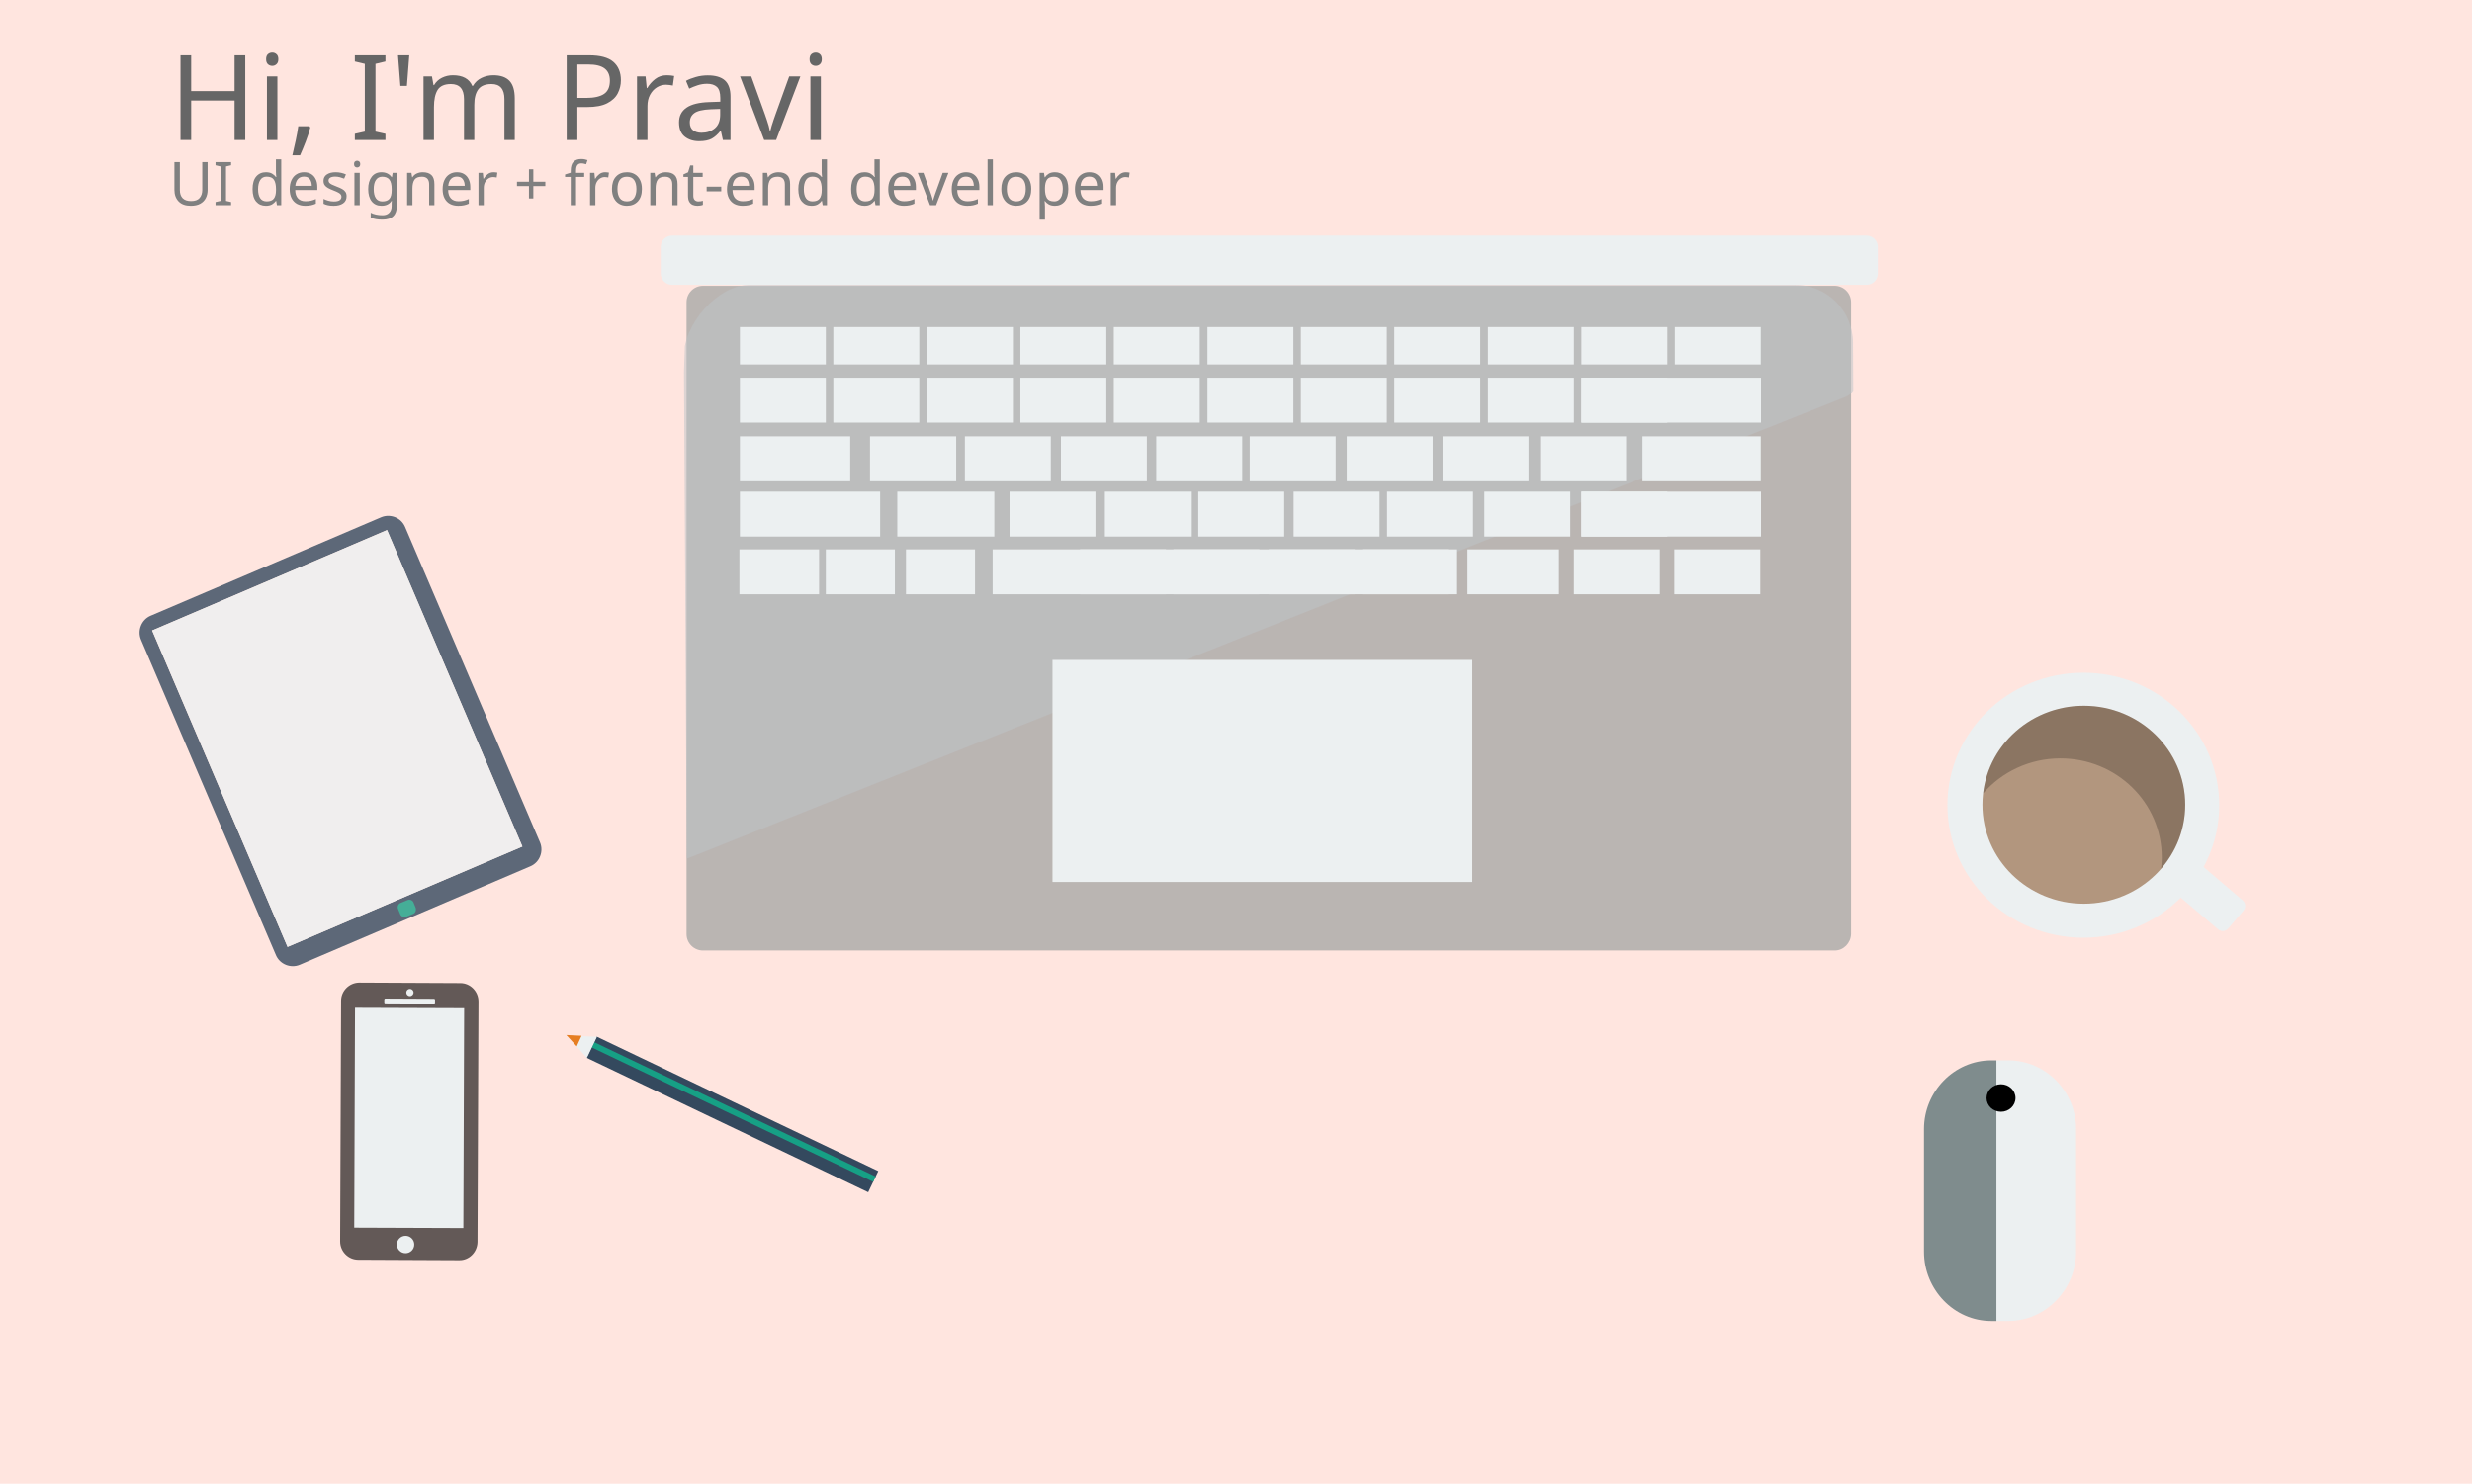
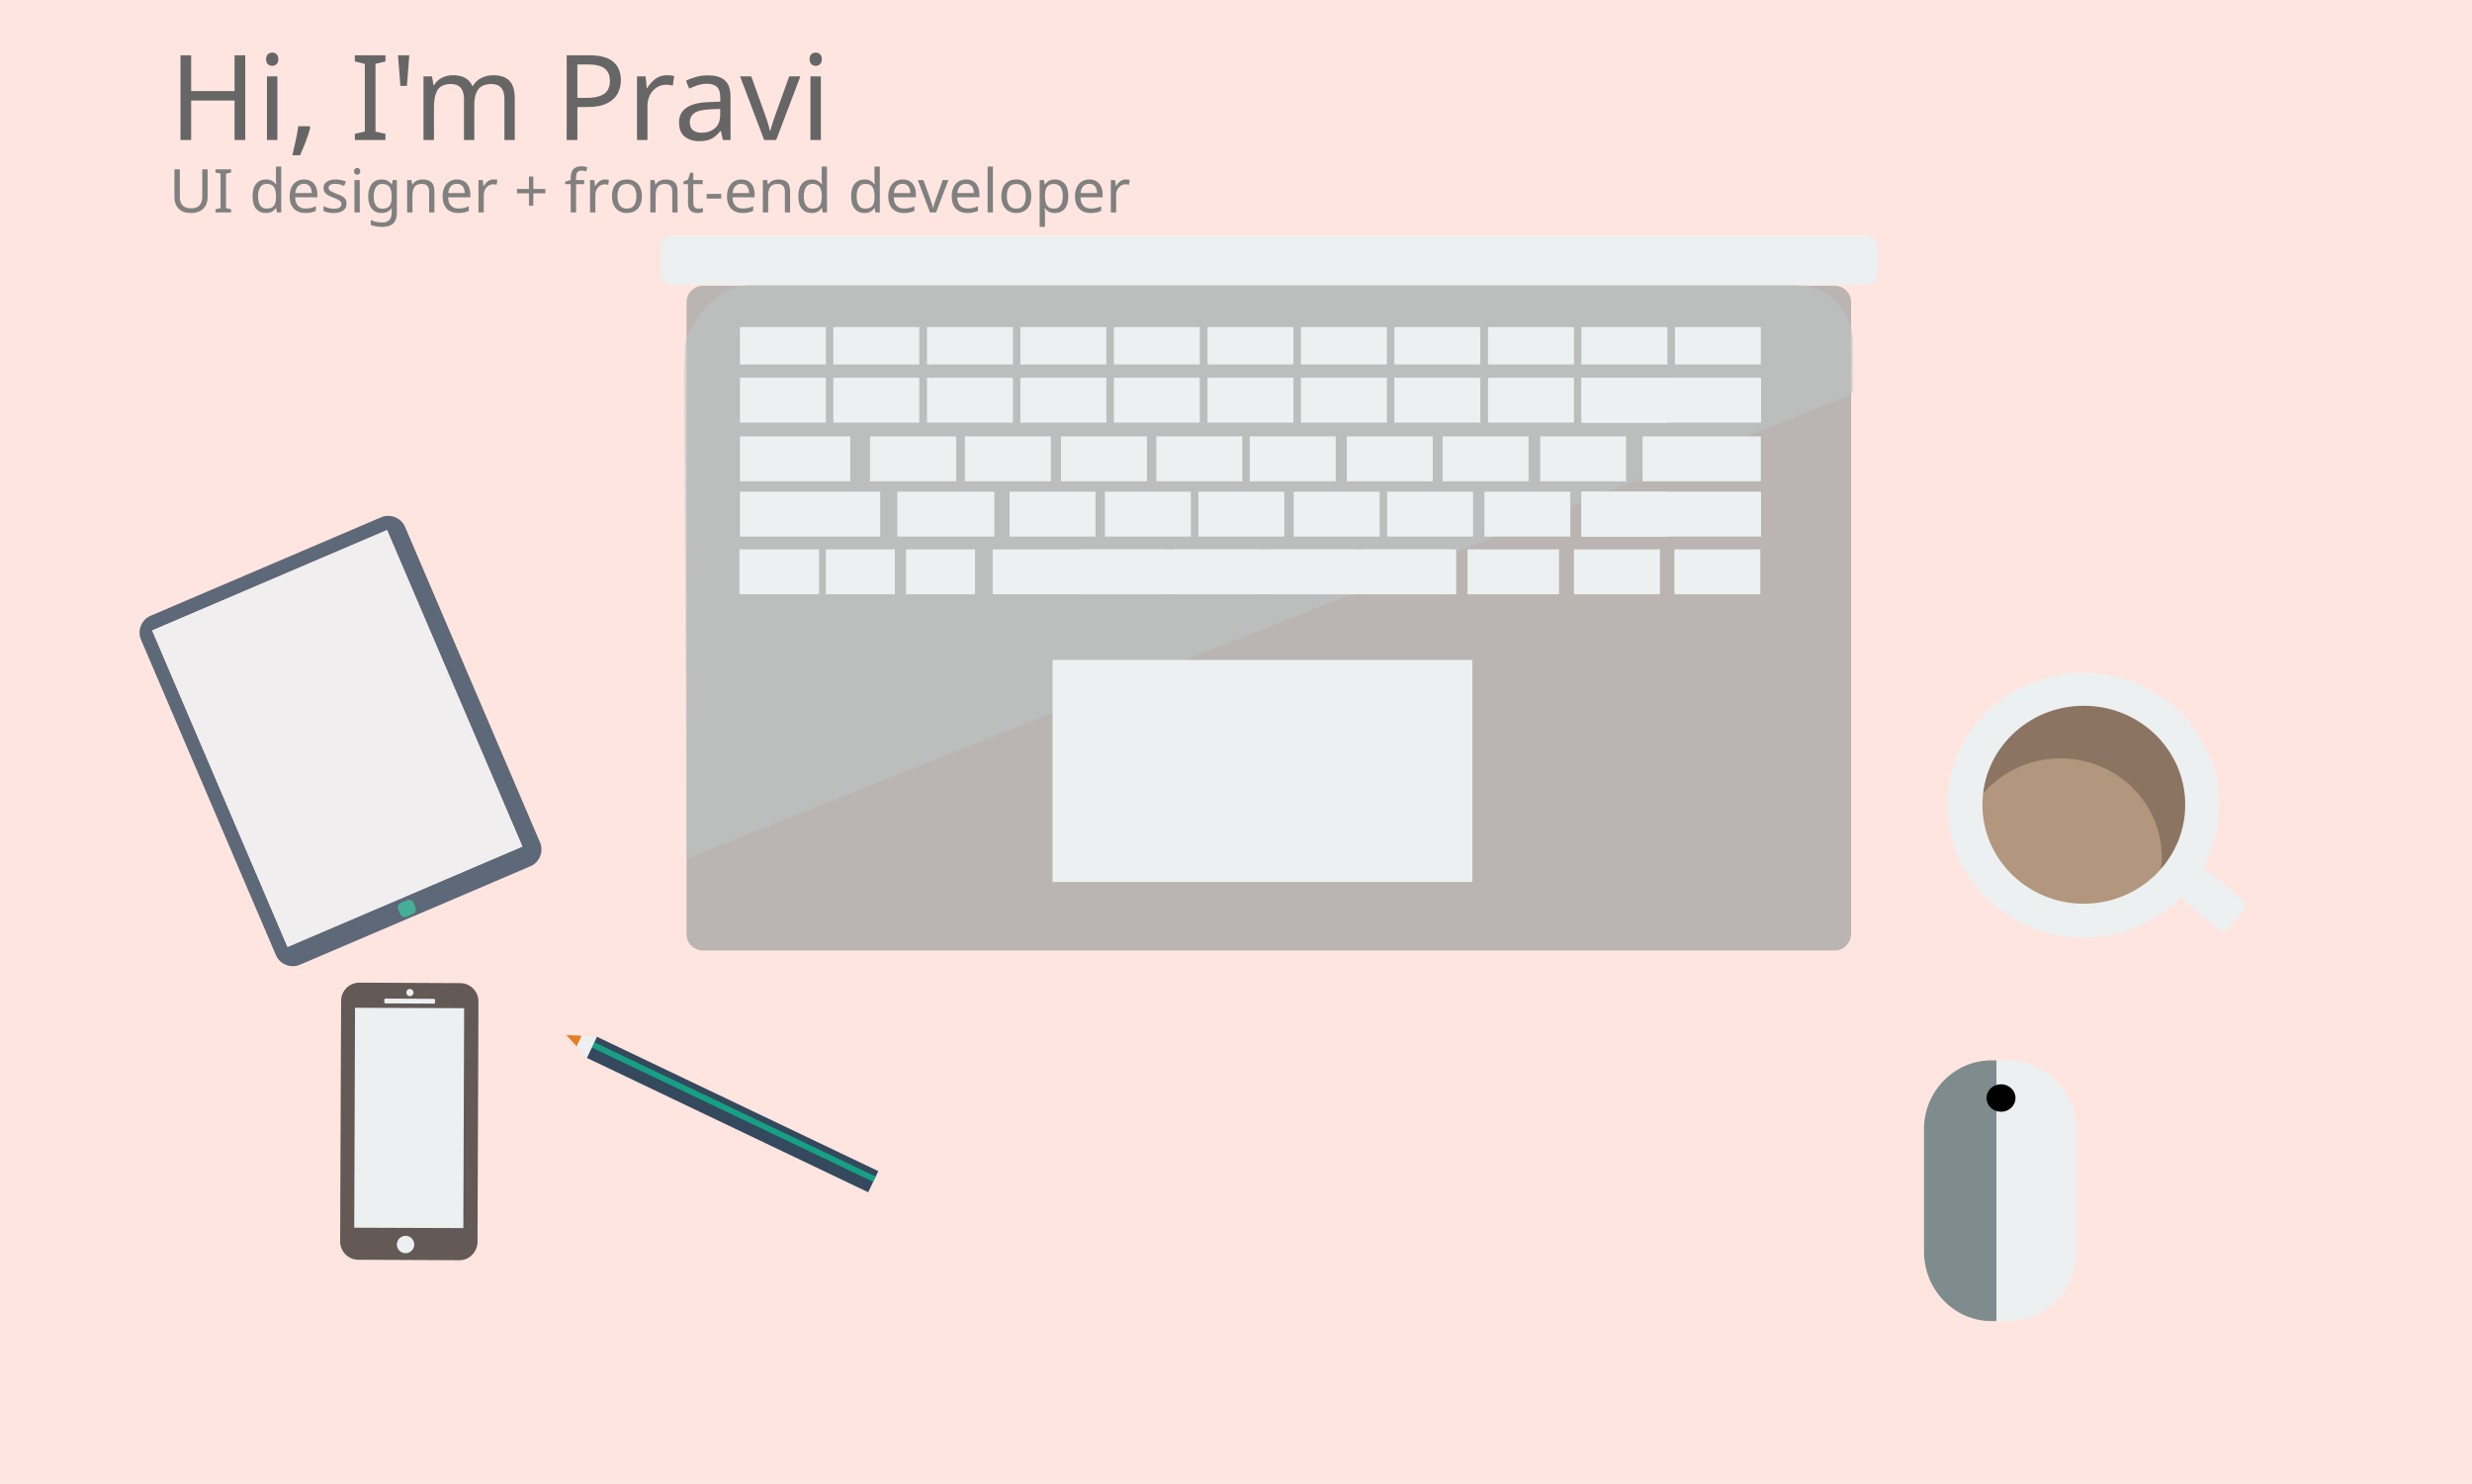
<svg xmlns="http://www.w3.org/2000/svg" xmlns:xlink="http://www.w3.org/1999/xlink" version="1.1" x="0px" y="0px" viewBox="0 0 1024 614.7" style="enable-background:new 0 0 1024 614.7;" xml:space="preserve">
  <style type="text/css">
	.st0{opacity:0.47;fill:#FFC7BB;}
	.st1{fill:#ECF0F1;}
	.st2{opacity:0.5;fill:#773C0C;}
	.st3{opacity:0.22;}
	.st4{fill:#34495E;}
	.st5{fill:#16A085;}
	.st6{fill:#E67E22;}
	.st7{opacity:0.8;}
	.st8{opacity:0.61;}
	.st9{opacity:0.54;fill:#7F8C8D;}
	.st10{opacity:0.52;}
	.st11{clip-path:url(#SVGID_2_);fill:#BDC3C7;}
	.st12{fill:#7F8C8D;}
	
	
        .em {
            fill:#666666;
			font-size:13mm;
        }
    
</style>
  <g id="Layer_1">
    <rect x="0" class="st0" width="1024" height="614.7" />
    <g>
      <ellipse class="st1" cx="863" cy="333.6" rx="56.3" ry="54.9" />
      <ellipse class="st2" cx="863.2" cy="333.4" rx="42" ry="41" />
      <path class="st3" d="M853.5,314.2c23.2,0,42,18.3,42,41c0,1.6-0.1,3.1-0.3,4.7c6.2-7.1,10-16.4,10-26.5c0-22.6-18.8-41-42-41    c-21.6,0-39.4,15.9-41.7,36.3C829.2,319.8,840.7,314.2,853.5,314.2z" />
      <path class="st1" d="M929.4,377.2l-6.4,7.5c-1.1,1.2-2.9,1.4-4.2,0.3l-22.7-19.3c-1.2-1.1-1.4-2.9-0.3-4.2l6.4-7.5    c1.1-1.2,2.9-1.4,4.2-0.3L929,373C930.3,374.1,930.4,376,929.4,377.2z" />
    </g>
    <g>
      <g>
        <g>
          <rect x="298.5" y="397.1" transform="matrix(0.431 -0.9024 0.9024 0.431 -244.0363 536.4257)" class="st4" width="9.7" height="129.3" />
          <rect x="302.6" y="396" transform="matrix(0.431 -0.9024 0.9024 0.431 -242.7575 536.2754)" class="st5" width="2.4" height="129.3" />
        </g>
        <polygon class="st1" points="247.3,429.5 243.1,438.3 235,429.1    " />
        <polygon class="st6" points="240.9,429.1 238.9,433.5 234.6,428.8    " />
      </g>
      <g>
        <g>
          <g class="st7">
            <path class="st4" d="M167.8,218.3c-1.6-3.8-6.1-5.6-9.9-4l-95.5,40.8c-3.8,1.6-5.6,6.1-4,9.9l55.9,130.7c1.6,3.8,6.1,5.6,9.9,4       l95.5-40.8c3.8-1.6,5.6-6.1,4-9.9L167.8,218.3z M216.4,350.7l-97.3,41.6L63,261.2l97.3-41.6L216.4,350.7z" />
            <rect x="86.8" y="234.7" transform="matrix(-0.9195 0.393 -0.393 -0.9195 388.4407 532.4279)" class="st1" width="105.8" height="142.6" />
            <path class="st5" d="M171.2,378.6l-2.9,1.2c-0.9,0.4-2.1,0-2.5-1l-0.9-2.2c-0.4-0.9,0-2.1,1-2.5l2.9-1.2c0.9-0.4,2.1,0,2.5,1       l0.9,2.2C172.5,377.1,172.1,378.2,171.2,378.6z" />
          </g>
        </g>
      </g>
      <g>
        <path class="st8" d="M190.2,522.1l-41.8-0.2c-4.1,0-7.5-3.4-7.5-7.6l0.4-99.7c0-4.1,3.4-7.5,7.6-7.5l41.8,0.2     c4.1,0,7.5,3.4,7.5,7.6l-0.4,99.7C197.7,518.8,194.3,522.2,190.2,522.1z" />
        <rect x="146.9" y="417.6" transform="matrix(1 3.615147e-03 -3.615147e-03 1 1.6756 -0.6097)" class="st1" width="45.2" height="91.1" />
        <circle class="st1" cx="169.8" cy="411.2" r="1.5" />
        <circle class="st1" cx="168" cy="515.6" r="3.6" />
        <path class="st1" d="M179.8,415.8l-20.2-0.1c-0.2,0-0.4-0.2-0.4-0.4l0-1.2c0-0.2,0.2-0.4,0.4-0.4l20.2,0.1c0.2,0,0.4,0.2,0.4,0.4     l0,1.2C180.2,415.6,180,415.8,179.8,415.8z" />
      </g>
    </g>
  </g>
  <g id="Layer_2">
    <g id="laptop_1_">
      <path class="st9" d="M760,393.8H291.2c-3.7,0-6.8-3-6.8-6.8V125.2c0-3.7,3-6.8,6.8-6.8H760c3.7,0,6.8,3,6.8,6.8V387    C766.7,390.7,763.7,393.8,760,393.8z" />
      <g class="st10">
        <defs>
          <path id="SVGID_1_" class="st10" d="M764.6,164.4l-479.2,191c-4.3,1.7-8.9-1.5-8.7-6.1l7.8-229.4c0.1-3.4,2.9-6.1,6.3-6.1h469.5      c3.4,0,6.2,2.7,6.3,6l1.9,38.4C768.7,160.9,767.1,163.4,764.6,164.4z" />
        </defs>
        <clipPath id="SVGID_2_">
          <use xlink:href="#SVGID_1_" style="overflow:visible;" />
        </clipPath>
        <path class="st11" d="M744.9,378.5L308.7,381c-13.3,0.1-24.1-10.6-24.2-23.9l-1.2-209.5c-0.1-13.3,13.9-29.5,27.2-29.6l432.9,0     c13.3-0.1,24.1,10.6,24.2,23.9l1.2,212.4C768.9,367.6,758.2,378.4,744.9,378.5z" />
      </g>
      <rect x="436" y="273.4" class="st1" width="173.9" height="92" />
      <g>
        <g>
          <rect x="693.8" y="135.5" class="st1" width="35.6" height="15.5" />
        </g>
        <g>
          <rect x="655.1" y="135.5" class="st1" width="35.6" height="15.5" />
        </g>
        <g>
          <rect x="616.4" y="135.5" class="st1" width="35.6" height="15.5" />
        </g>
        <g>
          <rect x="577.6" y="135.5" class="st1" width="35.6" height="15.5" />
        </g>
        <g>
          <rect x="538.9" y="135.5" class="st1" width="35.6" height="15.5" />
        </g>
        <g>
          <rect x="500.2" y="135.5" class="st1" width="35.6" height="15.5" />
        </g>
        <g>
          <rect x="461.4" y="135.5" class="st1" width="35.6" height="15.5" />
        </g>
        <g>
          <rect x="422.7" y="135.5" class="st1" width="35.6" height="15.5" />
        </g>
        <g>
          <rect x="384" y="135.5" class="st1" width="35.6" height="15.5" />
        </g>
        <g>
          <rect x="345.2" y="135.5" class="st1" width="35.6" height="15.5" />
        </g>
        <g>
          <rect x="306.5" y="135.5" class="st1" width="35.6" height="15.5" />
        </g>
      </g>
      <g>
        <g>
          <rect x="655.1" y="156.5" class="st1" width="74.4" height="18.6" />
        </g>
        <g>
          <rect x="655.1" y="156.5" class="st1" width="35.6" height="18.6" />
        </g>
        <g>
          <rect x="616.4" y="156.5" class="st1" width="35.6" height="18.6" />
        </g>
        <g>
          <rect x="577.6" y="156.5" class="st1" width="35.6" height="18.6" />
        </g>
        <g>
          <rect x="538.9" y="156.5" class="st1" width="35.6" height="18.6" />
        </g>
        <g>
          <rect x="500.2" y="156.5" class="st1" width="35.6" height="18.6" />
        </g>
        <g>
          <rect x="461.4" y="156.5" class="st1" width="35.6" height="18.6" />
        </g>
        <g>
          <rect x="422.7" y="156.5" class="st1" width="35.6" height="18.6" />
        </g>
        <g>
          <rect x="384" y="156.5" class="st1" width="35.6" height="18.6" />
        </g>
        <g>
          <rect x="345.2" y="156.5" class="st1" width="35.6" height="18.6" />
        </g>
        <g>
          <rect x="306.5" y="156.5" class="st1" width="35.6" height="18.6" />
        </g>
      </g>
      <g>
        <g>
          <rect x="680.4" y="180.8" class="st1" width="49" height="18.6" />
        </g>
        <g>
          <rect x="638" y="180.8" class="st1" width="35.6" height="18.6" />
        </g>
        <g>
          <rect x="597.6" y="180.8" class="st1" width="35.6" height="18.6" />
        </g>
        <g>
          <rect x="557.9" y="180.8" class="st1" width="35.6" height="18.6" />
        </g>
        <g>
          <rect x="517.7" y="180.8" class="st1" width="35.6" height="18.6" />
        </g>
        <g>
          <rect x="479" y="180.8" class="st1" width="35.6" height="18.6" />
        </g>
        <g>
          <rect x="439.5" y="180.8" class="st1" width="35.6" height="18.6" />
        </g>
        <g>
          <rect x="399.7" y="180.8" class="st1" width="35.6" height="18.6" />
        </g>
        <g>
          <rect x="360.4" y="180.8" class="st1" width="35.7" height="18.6" />
        </g>
        <g>
          <rect x="306.5" y="180.8" class="st1" width="45.7" height="18.6" />
        </g>
      </g>
      <g>
        <g>
          <rect x="655.1" y="203.7" class="st1" width="74.4" height="18.6" />
        </g>
        <g>
          <rect x="655.1" y="203.7" class="st1" width="35.6" height="18.6" />
        </g>
        <g>
          <rect x="614.9" y="203.7" class="st1" width="35.6" height="18.6" />
        </g>
        <g>
          <rect x="574.6" y="203.7" class="st1" width="35.6" height="18.6" />
        </g>
        <g>
          <rect x="535.9" y="203.7" class="st1" width="35.6" height="18.6" />
        </g>
        <g>
          <rect x="496.4" y="203.7" class="st1" width="35.6" height="18.6" />
        </g>
        <g>
          <rect x="457.7" y="203.7" class="st1" width="35.6" height="18.6" />
        </g>
        <g>
          <rect x="418.2" y="203.7" class="st1" width="35.6" height="18.6" />
        </g>
        <g>
          <rect x="371.7" y="203.7" class="st1" width="40.2" height="18.6" />
        </g>
        <g>
          <rect x="306.5" y="203.7" class="st1" width="58.1" height="18.6" />
        </g>
      </g>
      <g>
        <g>
          <rect x="693.6" y="227.6" class="st1" width="35.6" height="18.6" />
        </g>
        <g>
          <rect x="652" y="227.6" class="st1" width="35.6" height="18.6" />
        </g>
        <g>
          <rect x="607.9" y="227.6" class="st1" width="37.9" height="18.6" />
        </g>
        <g>
          <rect x="564.3" y="227.6" class="st1" width="35.6" height="18.6" />
        </g>
        <g>
          <rect x="525.6" y="227.6" class="st1" width="35.6" height="18.6" />
        </g>
        <g>
          <rect x="486.1" y="227.6" class="st1" width="35.6" height="18.6" />
        </g>
        <g>
          <rect x="447.4" y="227.6" class="st1" width="35.6" height="18.6" />
        </g>
        <g>
          <rect x="411.2" y="227.6" class="st1" width="192" height="18.6" />
        </g>
        <g>
          <rect x="342.1" y="227.6" class="st1" width="28.6" height="18.6" />
        </g>
        <g>
          <rect x="375.3" y="227.6" class="st1" width="28.6" height="18.6" />
        </g>
        <g>
          <rect x="306.3" y="227.6" class="st1" width="33" height="18.6" />
        </g>
      </g>
      <path class="st1" d="M773.2,118H278.4c-2.6,0-4.7-2.1-4.7-4.7v-11c0-2.6,2.1-4.7,4.7-4.7h494.8c2.6,0,4.7,2.1,4.7,4.7v11    C777.9,115.9,775.8,118,773.2,118z" />
    </g>
-     <text x="70" y="85" style="font-family: Raleway, sans-serif;                  font-size  : 25;      font-weight : 400;                                   fill       : gray;                  ">UI designer + front-end developer
- 		<tspan class="strong em" x="70" y="58">Hi, I'm Pravi</tspan>
+     <text x="70" y="88" style="font-family: Raleway, sans-serif;                  font-size  : 25;      font-weight : 200;                                   fill       : gray;                  ">UI designer + front-end developer
+ 		<tspan class="em" x="70" y="58">Hi, I'm Pravi</tspan>
    </text>
    <g id="mouse_2_">
      <path class="st1" d="M831.9,439.3H827v108h4.9c15.5,0,28.1-13.1,28.1-28.7v-50.9C860,452.3,847.5,439.3,831.9,439.3z" />
      <path class="st12" d="M824.9,439.3h2.1v108h-2.1c-15.5,0-27.9-13.1-27.9-28.7v-50.9C797,452.3,809.4,439.3,824.9,439.3z" />
      <ellipse cx="828.9" cy="454.9" rx="6" ry="5.7" />
    </g>
    <g>
	</g>
    <g>
	</g>
    <g>
	</g>
    <g>
	</g>
    <g>
	</g>
    <g>
	</g>
    <g>
	</g>
    <g>
	</g>
    <g>
	</g>
    <g>
	</g>
    <g>
	</g>
    <g>
	</g>
    <g>
	</g>
    <g>
	</g>
    <g>
	</g>
  </g>
</svg>
